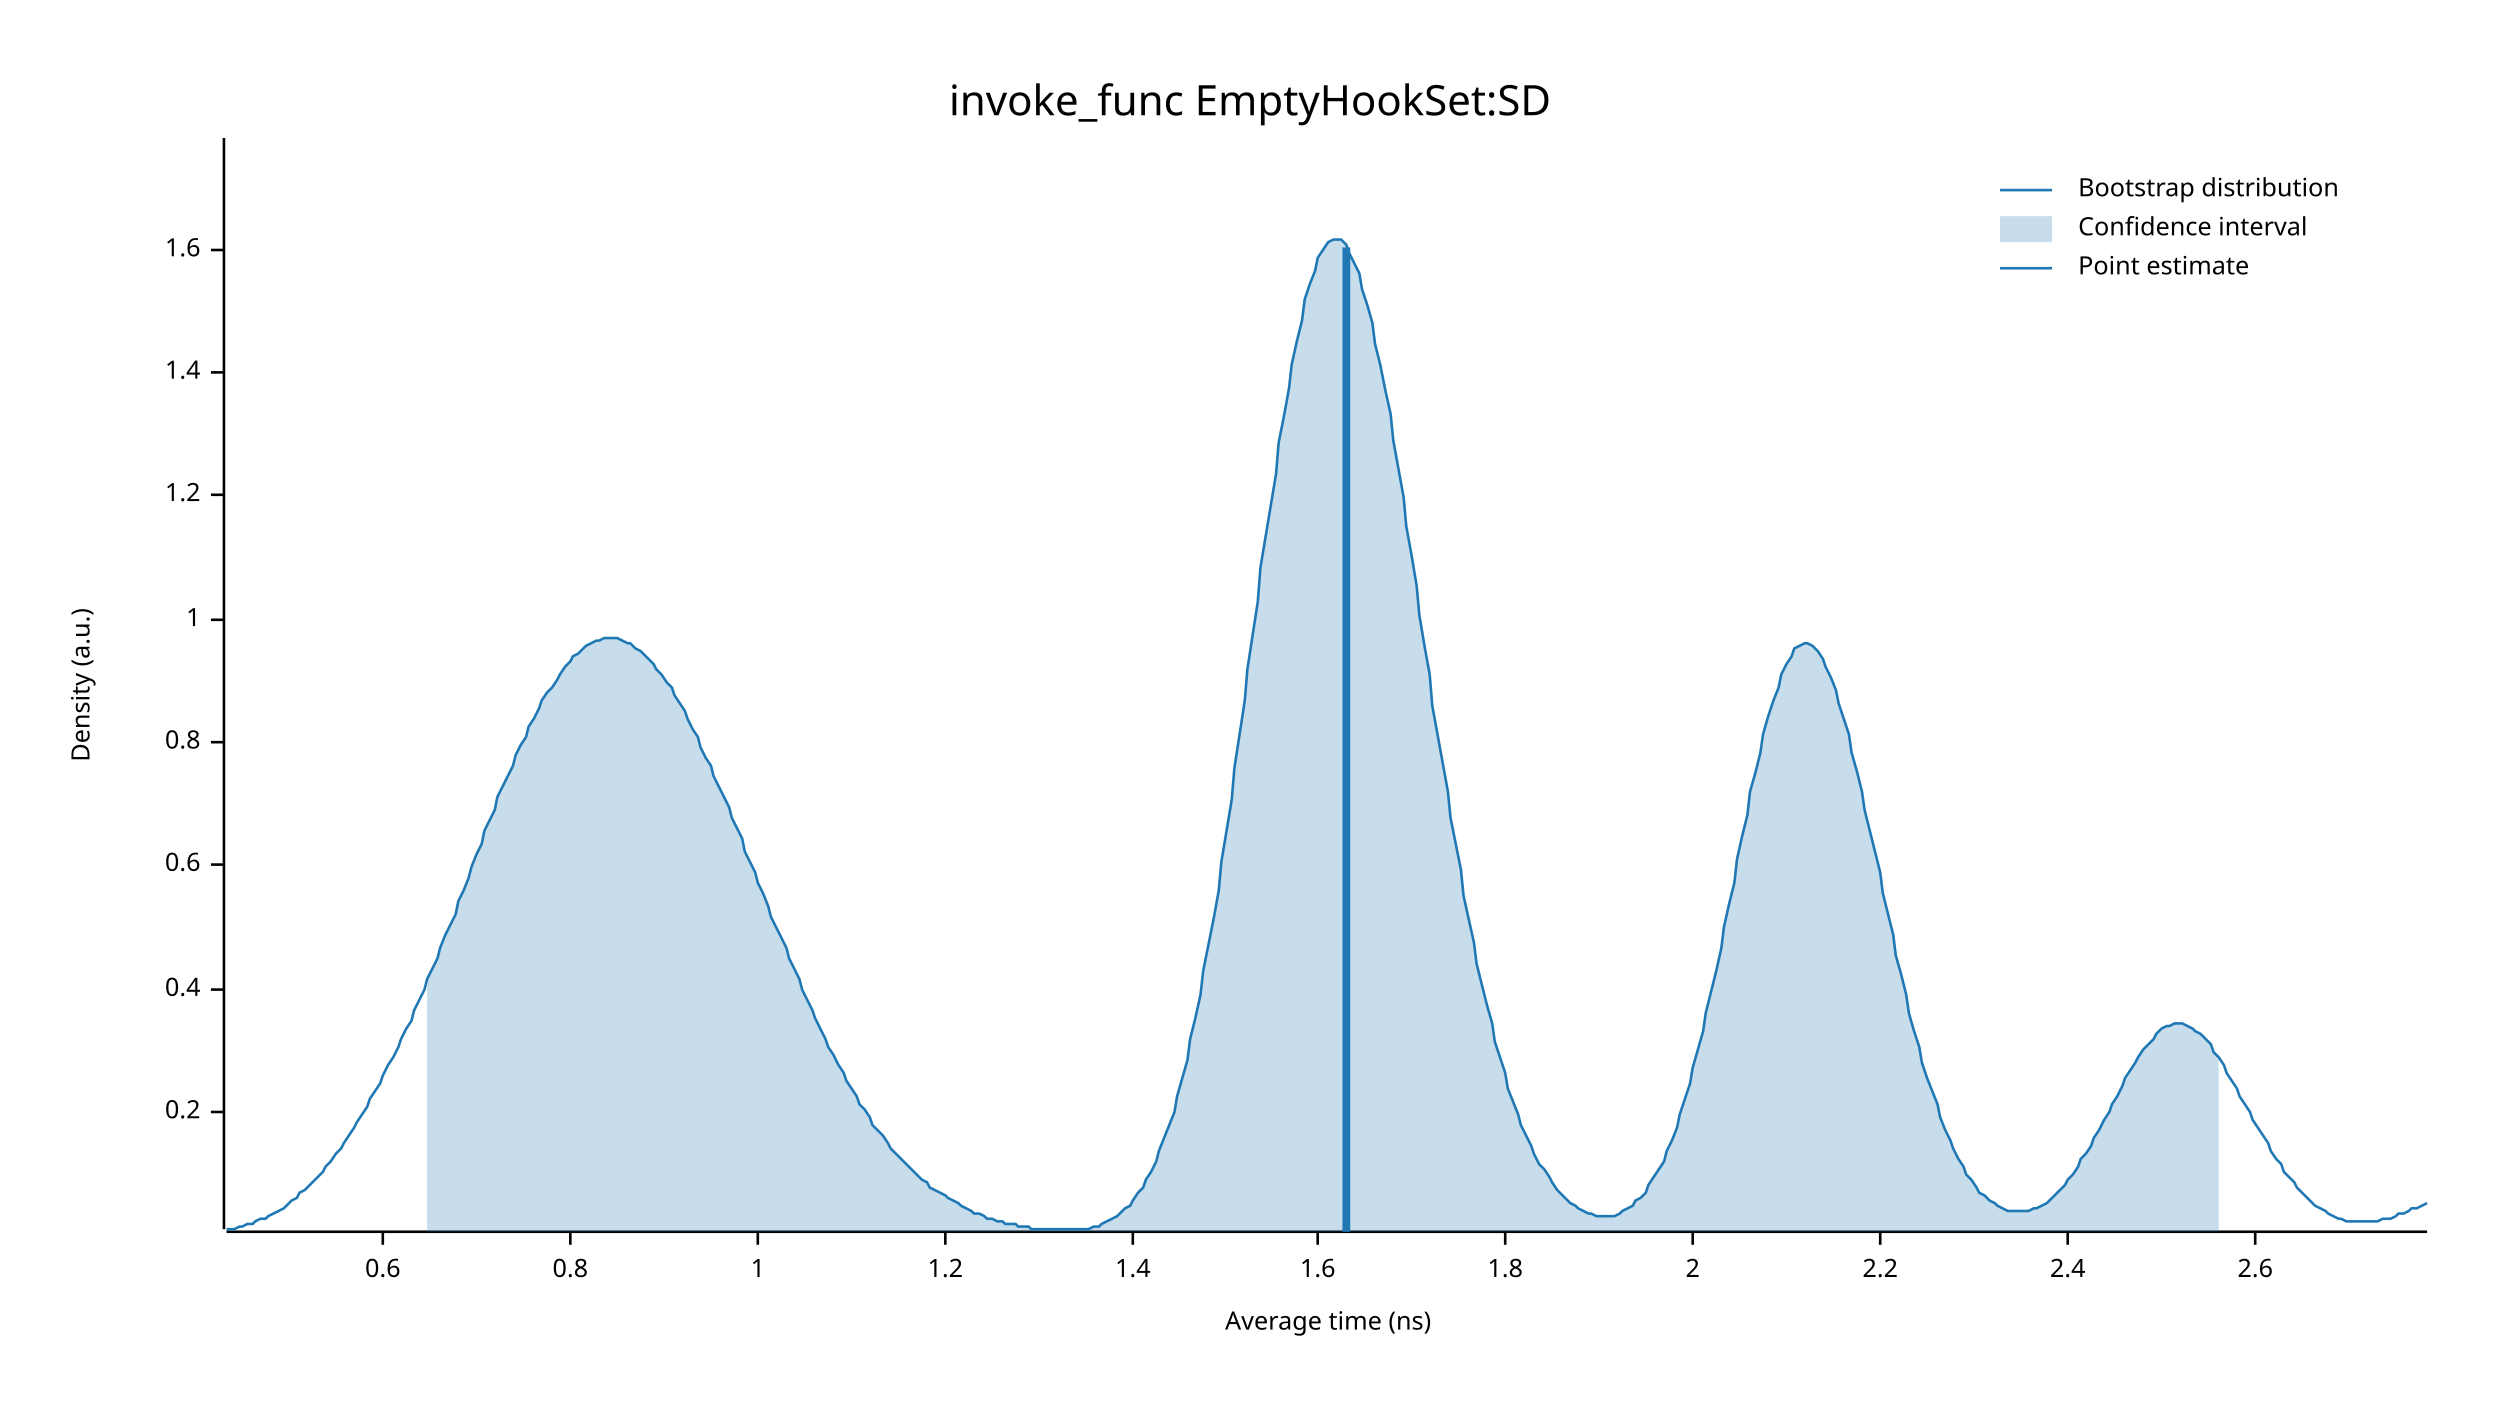
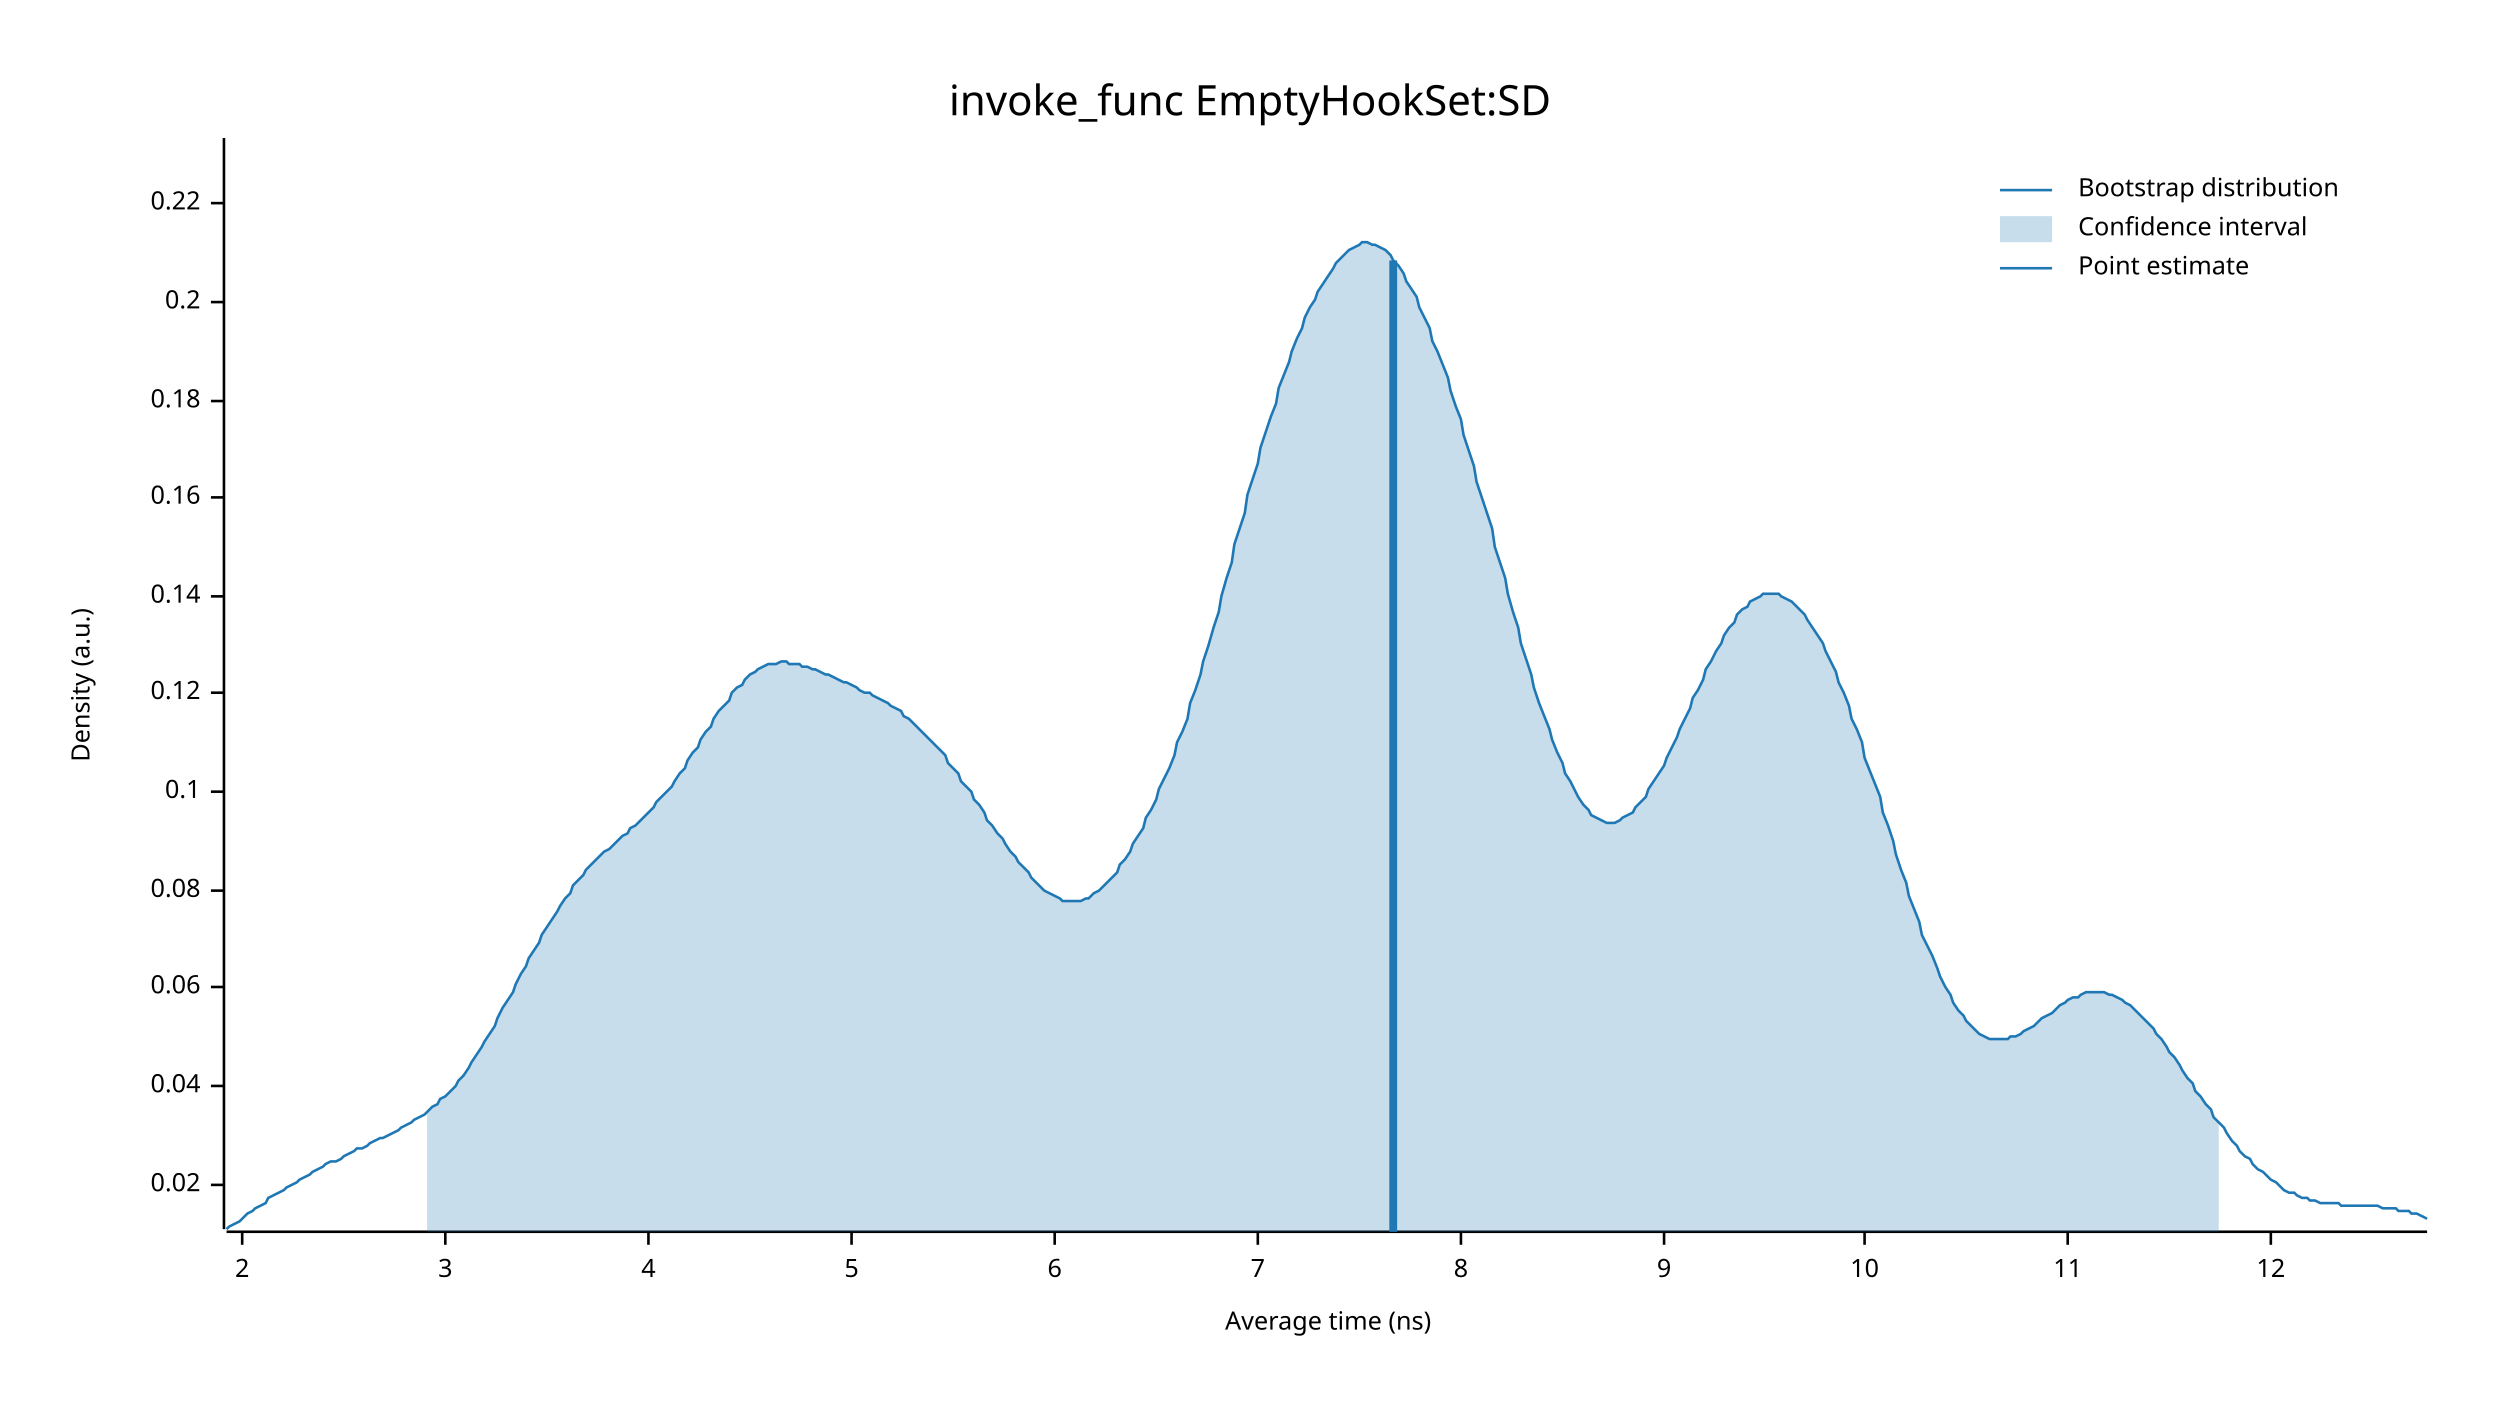
<svg xmlns="http://www.w3.org/2000/svg" width="960" height="540" viewBox="0 0 960 540">
  <text x="480" y="32" dy="0.76em" text-anchor="middle" font-family="sans-serif" font-size="16.129" opacity="1" fill="#000000">
invoke_func EmptyHookSet:SD
</text>
  <text x="27" y="263" dy="0.76em" text-anchor="middle" font-family="sans-serif" font-size="9.677" opacity="1" fill="#000000" transform="rotate(270, 27, 263)">
Density (a.u.)
</text>
  <text x="510" y="513" dy="-0.5ex" text-anchor="middle" font-family="sans-serif" font-size="9.677" opacity="1" fill="#000000">
Average time (ns)
</text>
  <polyline fill="none" opacity="1" stroke="#000000" stroke-width="1" points="86,53 86,472 " />
-   <text x="77" y="427" dy="0.5ex" text-anchor="end" font-family="sans-serif" font-size="9.677" opacity="1" fill="#000000">
+   <text x="77" y="455" dy="0.5ex" text-anchor="end" font-family="sans-serif" font-size="9.677" opacity="1" fill="#000000">
+ 0.02
+ </text>
+   <polyline fill="none" opacity="1" stroke="#000000" stroke-width="1" points="81,455 86,455 " />
+   <text x="77" y="417" dy="0.5ex" text-anchor="end" font-family="sans-serif" font-size="9.677" opacity="1" fill="#000000">
+ 0.04
+ </text>
+   <polyline fill="none" opacity="1" stroke="#000000" stroke-width="1" points="81,417 86,417 " />
+   <text x="77" y="379" dy="0.5ex" text-anchor="end" font-family="sans-serif" font-size="9.677" opacity="1" fill="#000000">
+ 0.06
+ </text>
+   <polyline fill="none" opacity="1" stroke="#000000" stroke-width="1" points="81,379 86,379 " />
+   <text x="77" y="342" dy="0.5ex" text-anchor="end" font-family="sans-serif" font-size="9.677" opacity="1" fill="#000000">
+ 0.08
+ </text>
+   <polyline fill="none" opacity="1" stroke="#000000" stroke-width="1" points="81,342 86,342 " />
+   <text x="77" y="304" dy="0.5ex" text-anchor="end" font-family="sans-serif" font-size="9.677" opacity="1" fill="#000000">
+ 0.1
+ </text>
+   <polyline fill="none" opacity="1" stroke="#000000" stroke-width="1" points="81,304 86,304 " />
+   <text x="77" y="266" dy="0.5ex" text-anchor="end" font-family="sans-serif" font-size="9.677" opacity="1" fill="#000000">
+ 0.12
+ </text>
+   <polyline fill="none" opacity="1" stroke="#000000" stroke-width="1" points="81,266 86,266 " />
+   <text x="77" y="229" dy="0.5ex" text-anchor="end" font-family="sans-serif" font-size="9.677" opacity="1" fill="#000000">
+ 0.14
+ </text>
+   <polyline fill="none" opacity="1" stroke="#000000" stroke-width="1" points="81,229 86,229 " />
+   <text x="77" y="191" dy="0.5ex" text-anchor="end" font-family="sans-serif" font-size="9.677" opacity="1" fill="#000000">
+ 0.16
+ </text>
+   <polyline fill="none" opacity="1" stroke="#000000" stroke-width="1" points="81,191 86,191 " />
+   <text x="77" y="154" dy="0.5ex" text-anchor="end" font-family="sans-serif" font-size="9.677" opacity="1" fill="#000000">
+ 0.18
+ </text>
+   <polyline fill="none" opacity="1" stroke="#000000" stroke-width="1" points="81,154 86,154 " />
+   <text x="77" y="116" dy="0.5ex" text-anchor="end" font-family="sans-serif" font-size="9.677" opacity="1" fill="#000000">
0.2
</text>
-   <polyline fill="none" opacity="1" stroke="#000000" stroke-width="1" points="81,427 86,427 " />
-   <text x="77" y="380" dy="0.5ex" text-anchor="end" font-family="sans-serif" font-size="9.677" opacity="1" fill="#000000">
- 0.4
+   <polyline fill="none" opacity="1" stroke="#000000" stroke-width="1" points="81,116 86,116 " />
+   <text x="77" y="78" dy="0.5ex" text-anchor="end" font-family="sans-serif" font-size="9.677" opacity="1" fill="#000000">
+ 0.22
</text>
-   <polyline fill="none" opacity="1" stroke="#000000" stroke-width="1" points="81,380 86,380 " />
-   <text x="77" y="332" dy="0.5ex" text-anchor="end" font-family="sans-serif" font-size="9.677" opacity="1" fill="#000000">
- 0.6
- </text>
-   <polyline fill="none" opacity="1" stroke="#000000" stroke-width="1" points="81,332 86,332 " />
-   <text x="77" y="285" dy="0.5ex" text-anchor="end" font-family="sans-serif" font-size="9.677" opacity="1" fill="#000000">
- 0.8
- </text>
-   <polyline fill="none" opacity="1" stroke="#000000" stroke-width="1" points="81,285 86,285 " />
-   <text x="77" y="238" dy="0.5ex" text-anchor="end" font-family="sans-serif" font-size="9.677" opacity="1" fill="#000000">
- 1
- </text>
-   <polyline fill="none" opacity="1" stroke="#000000" stroke-width="1" points="81,238 86,238 " />
-   <text x="77" y="190" dy="0.5ex" text-anchor="end" font-family="sans-serif" font-size="9.677" opacity="1" fill="#000000">
- 1.2
- </text>
-   <polyline fill="none" opacity="1" stroke="#000000" stroke-width="1" points="81,190 86,190 " />
-   <text x="77" y="143" dy="0.5ex" text-anchor="end" font-family="sans-serif" font-size="9.677" opacity="1" fill="#000000">
- 1.4
- </text>
-   <polyline fill="none" opacity="1" stroke="#000000" stroke-width="1" points="81,143 86,143 " />
-   <text x="77" y="96" dy="0.5ex" text-anchor="end" font-family="sans-serif" font-size="9.677" opacity="1" fill="#000000">
- 1.6
- </text>
-   <polyline fill="none" opacity="1" stroke="#000000" stroke-width="1" points="81,96 86,96 " />
+   <polyline fill="none" opacity="1" stroke="#000000" stroke-width="1" points="81,78 86,78 " />
  <polyline fill="none" opacity="1" stroke="#000000" stroke-width="1" points="87,473 932,473 " />
-   <text x="147" y="483" dy="0.76em" text-anchor="middle" font-family="sans-serif" font-size="9.677" opacity="1" fill="#000000">
- 0.6
- </text>
-   <polyline fill="none" opacity="1" stroke="#000000" stroke-width="1" points="147,473 147,478 " />
-   <text x="219" y="483" dy="0.76em" text-anchor="middle" font-family="sans-serif" font-size="9.677" opacity="1" fill="#000000">
- 0.8
- </text>
-   <polyline fill="none" opacity="1" stroke="#000000" stroke-width="1" points="219,473 219,478 " />
-   <text x="291" y="483" dy="0.76em" text-anchor="middle" font-family="sans-serif" font-size="9.677" opacity="1" fill="#000000">
- 1
- </text>
-   <polyline fill="none" opacity="1" stroke="#000000" stroke-width="1" points="291,473 291,478 " />
-   <text x="363" y="483" dy="0.76em" text-anchor="middle" font-family="sans-serif" font-size="9.677" opacity="1" fill="#000000">
- 1.2
- </text>
-   <polyline fill="none" opacity="1" stroke="#000000" stroke-width="1" points="363,473 363,478 " />
-   <text x="435" y="483" dy="0.76em" text-anchor="middle" font-family="sans-serif" font-size="9.677" opacity="1" fill="#000000">
- 1.4
- </text>
-   <polyline fill="none" opacity="1" stroke="#000000" stroke-width="1" points="435,473 435,478 " />
-   <text x="506" y="483" dy="0.76em" text-anchor="middle" font-family="sans-serif" font-size="9.677" opacity="1" fill="#000000">
- 1.6
- </text>
-   <polyline fill="none" opacity="1" stroke="#000000" stroke-width="1" points="506,473 506,478 " />
-   <text x="578" y="483" dy="0.76em" text-anchor="middle" font-family="sans-serif" font-size="9.677" opacity="1" fill="#000000">
- 1.8
- </text>
-   <polyline fill="none" opacity="1" stroke="#000000" stroke-width="1" points="578,473 578,478 " />
-   <text x="650" y="483" dy="0.76em" text-anchor="middle" font-family="sans-serif" font-size="9.677" opacity="1" fill="#000000">
+   <text x="93" y="483" dy="0.76em" text-anchor="middle" font-family="sans-serif" font-size="9.677" opacity="1" fill="#000000">
2
</text>
-   <polyline fill="none" opacity="1" stroke="#000000" stroke-width="1" points="650,473 650,478 " />
-   <text x="722" y="483" dy="0.76em" text-anchor="middle" font-family="sans-serif" font-size="9.677" opacity="1" fill="#000000">
- 2.2
+   <polyline fill="none" opacity="1" stroke="#000000" stroke-width="1" points="93,473 93,478 " />
+   <text x="171" y="483" dy="0.76em" text-anchor="middle" font-family="sans-serif" font-size="9.677" opacity="1" fill="#000000">
+ 3
</text>
-   <polyline fill="none" opacity="1" stroke="#000000" stroke-width="1" points="722,473 722,478 " />
+   <polyline fill="none" opacity="1" stroke="#000000" stroke-width="1" points="171,473 171,478 " />
+   <text x="249" y="483" dy="0.76em" text-anchor="middle" font-family="sans-serif" font-size="9.677" opacity="1" fill="#000000">
+ 4
+ </text>
+   <polyline fill="none" opacity="1" stroke="#000000" stroke-width="1" points="249,473 249,478 " />
+   <text x="327" y="483" dy="0.76em" text-anchor="middle" font-family="sans-serif" font-size="9.677" opacity="1" fill="#000000">
+ 5
+ </text>
+   <polyline fill="none" opacity="1" stroke="#000000" stroke-width="1" points="327,473 327,478 " />
+   <text x="405" y="483" dy="0.76em" text-anchor="middle" font-family="sans-serif" font-size="9.677" opacity="1" fill="#000000">
+ 6
+ </text>
+   <polyline fill="none" opacity="1" stroke="#000000" stroke-width="1" points="405,473 405,478 " />
+   <text x="483" y="483" dy="0.76em" text-anchor="middle" font-family="sans-serif" font-size="9.677" opacity="1" fill="#000000">
+ 7
+ </text>
+   <polyline fill="none" opacity="1" stroke="#000000" stroke-width="1" points="483,473 483,478 " />
+   <text x="561" y="483" dy="0.76em" text-anchor="middle" font-family="sans-serif" font-size="9.677" opacity="1" fill="#000000">
+ 8
+ </text>
+   <polyline fill="none" opacity="1" stroke="#000000" stroke-width="1" points="561,473 561,478 " />
+   <text x="639" y="483" dy="0.76em" text-anchor="middle" font-family="sans-serif" font-size="9.677" opacity="1" fill="#000000">
+ 9
+ </text>
+   <polyline fill="none" opacity="1" stroke="#000000" stroke-width="1" points="639,473 639,478 " />
+   <text x="716" y="483" dy="0.76em" text-anchor="middle" font-family="sans-serif" font-size="9.677" opacity="1" fill="#000000">
+ 10
+ </text>
+   <polyline fill="none" opacity="1" stroke="#000000" stroke-width="1" points="716,473 716,478 " />
  <text x="794" y="483" dy="0.76em" text-anchor="middle" font-family="sans-serif" font-size="9.677" opacity="1" fill="#000000">
- 2.4
+ 11
</text>
  <polyline fill="none" opacity="1" stroke="#000000" stroke-width="1" points="794,473 794,478 " />
-   <text x="866" y="483" dy="0.76em" text-anchor="middle" font-family="sans-serif" font-size="9.677" opacity="1" fill="#000000">
- 2.6
+   <text x="872" y="483" dy="0.76em" text-anchor="middle" font-family="sans-serif" font-size="9.677" opacity="1" fill="#000000">
+ 12
</text>
-   <polyline fill="none" opacity="1" stroke="#000000" stroke-width="1" points="866,473 866,478 " />
-   <polyline fill="none" opacity="1" stroke="#1F78B4" stroke-width="1" points="87,472 88,472 90,472 92,471 93,471 95,470 97,470 98,469 100,468 102,468 103,467 105,466 107,465 109,464 110,463 112,461 114,460 115,458 117,457 119,455 120,454 122,452 124,450 125,448 127,446 129,443 131,441 132,439 134,436 136,433 137,431 139,428 141,425 142,422 144,419 146,416 147,413 149,409 151,406 153,402 154,399 156,395 158,392 159,388 161,384 163,380 164,376 166,372 168,368 169,364 171,359 173,355 175,351 176,346 178,342 180,337 181,333 183,328 185,324 186,319 188,315 190,311 191,306 193,302 195,298 197,294 198,290 200,286 202,283 203,279 205,276 207,272 208,269 210,266 212,264 214,261 215,259 217,256 219,254 220,252 222,251 224,249 225,248 227,247 229,246 230,246 232,245 234,245 236,245 237,245 239,246 241,247 242,247 244,249 246,250 247,251 249,253 251,255 252,257 254,259 256,262 258,264 259,267 261,270 263,273 264,276 266,280 268,283 269,287 271,291 273,294 274,298 276,302 278,306 280,310 281,314 283,318 285,322 286,327 288,331 290,335 291,339 293,343 295,348 296,352 298,356 300,360 302,364 303,368 305,372 307,376 308,380 310,384 312,388 313,391 315,395 317,399 318,402 320,405 322,409 324,412 325,415 327,418 329,421 330,424 332,426 334,429 335,432 337,434 339,436 341,439 342,441 344,443 346,445 347,446 349,448 351,450 352,451 354,453 356,454 357,456 359,457 361,458 363,459 364,460 366,461 368,462 369,463 371,464 373,465 374,466 376,466 378,467 379,468 381,468 383,469 385,469 386,470 388,470 390,470 391,471 393,471 395,471 396,472 398,472 400,472 401,472 403,472 405,472 407,472 408,472 410,472 412,472 413,472 415,472 417,472 418,472 420,471 422,471 423,470 425,469 427,468 429,467 430,466 432,464 434,463 435,461 437,458 439,456 440,453 442,450 444,446 445,442 447,437 449,432 451,427 452,421 454,414 456,407 457,399 459,391 461,382 462,373 464,363 466,353 468,342 469,331 471,319 473,307 474,295 476,282 478,269 479,257 481,244 483,231 484,218 486,206 488,194 490,182 491,170 493,160 495,149 496,140 498,131 500,123 501,115 503,109 505,104 506,99 508,96 510,93 512,92 513,92 515,92 517,94 518,97 520,101 522,105 523,111 525,117 527,124 528,132 530,140 532,150 534,159 535,169 537,180 539,191 540,202 542,213 544,225 545,236 547,248 549,259 550,271 552,282 554,293 556,304 557,314 559,324 561,334 562,344 564,353 566,362 567,370 569,378 571,386 573,393 574,400 576,406 578,412 579,418 581,423 583,428 584,432 586,436 588,440 589,443 591,447 593,449 595,452 596,454 598,457 600,459 601,460 603,462 605,463 606,464 608,465 610,466 611,466 613,467 615,467 617,467 618,467 620,467 622,466 623,465 625,464 627,463 628,461 630,460 632,458 633,455 635,452 637,449 639,446 640,442 642,438 644,433 645,428 647,422 649,416 650,410 652,403 654,396 655,389 657,381 659,373 661,364 662,356 664,347 666,339 667,330 669,321 671,313 672,304 674,297 676,289 677,282 679,275 681,269 683,264 684,259 686,255 688,252 689,249 691,248 693,247 694,247 696,248 698,250 700,253 701,256 703,260 705,265 706,270 708,276 710,282 711,289 713,296 715,304 716,311 718,319 720,327 722,335 723,343 725,351 727,359 728,367 730,374 732,382 733,389 735,396 737,402 738,408 740,414 742,419 744,424 745,429 747,434 749,438 750,441 752,445 754,448 755,451 757,453 759,456 760,458 762,459 764,461 766,462 767,463 769,464 771,465 772,465 774,465 776,465 777,465 779,465 781,464 782,464 784,463 786,462 788,460 789,459 791,457 793,455 794,453 796,451 798,448 799,445 801,443 803,440 804,437 806,434 808,430 810,427 811,424 813,421 815,417 816,414 818,411 820,408 821,406 823,403 825,401 827,399 828,397 830,395 832,394 833,394 835,393 837,393 838,393 840,394 842,395 843,396 845,397 847,399 849,401 850,404 852,406 854,409 855,412 857,415 859,418 860,421 862,424 864,427 865,430 867,433 869,436 871,439 872,442 874,445 876,447 877,450 879,452 881,454 882,456 884,458 886,460 887,461 889,463 891,464 893,465 894,466 896,467 898,468 899,468 901,469 903,469 904,469 906,469 908,469 909,469 911,469 913,469 915,468 916,468 918,468 920,467 921,466 923,466 925,465 926,464 928,464 930,463 932,462 " />
-   <polygon opacity="0.25" fill="#1F78B4" points="164,376 166,372 168,368 169,364 171,359 173,355 175,351 176,346 178,342 180,337 181,333 183,328 185,324 186,319 188,315 190,311 191,306 193,302 195,298 197,294 198,290 200,286 202,283 203,279 205,276 207,272 208,269 210,266 212,264 214,261 215,259 217,256 219,254 220,252 222,251 224,249 225,248 227,247 229,246 230,246 232,245 234,245 236,245 237,245 239,246 241,247 242,247 244,249 246,250 247,251 249,253 251,255 252,257 254,259 256,262 258,264 259,267 261,270 263,273 264,276 266,280 268,283 269,287 271,291 273,294 274,298 276,302 278,306 280,310 281,314 283,318 285,322 286,327 288,331 290,335 291,339 293,343 295,348 296,352 298,356 300,360 302,364 303,368 305,372 307,376 308,380 310,384 312,388 313,391 315,395 317,399 318,402 320,405 322,409 324,412 325,415 327,418 329,421 330,424 332,426 334,429 335,432 337,434 339,436 341,439 342,441 344,443 346,445 347,446 349,448 351,450 352,451 354,453 356,454 357,456 359,457 361,458 363,459 364,460 366,461 368,462 369,463 371,464 373,465 374,466 376,466 378,467 379,468 381,468 383,469 385,469 386,470 388,470 390,470 391,471 393,471 395,471 396,472 398,472 400,472 401,472 403,472 405,472 407,472 408,472 410,472 412,472 413,472 415,472 417,472 418,472 420,471 422,471 423,470 425,469 427,468 429,467 430,466 432,464 434,463 435,461 437,458 439,456 440,453 442,450 444,446 445,442 447,437 449,432 451,427 452,421 454,414 456,407 457,399 459,391 461,382 462,373 464,363 466,353 468,342 469,331 471,319 473,307 474,295 476,282 478,269 479,257 481,244 483,231 484,218 486,206 488,194 490,182 491,170 493,160 495,149 496,140 498,131 500,123 501,115 503,109 505,104 506,99 508,96 510,93 512,92 513,92 515,92 517,94 518,97 520,101 522,105 523,111 525,117 527,124 528,132 530,140 532,150 534,159 535,169 537,180 539,191 540,202 542,213 544,225 545,236 547,248 549,259 550,271 552,282 554,293 556,304 557,314 559,324 561,334 562,344 564,353 566,362 567,370 569,378 571,386 573,393 574,400 576,406 578,412 579,418 581,423 583,428 584,432 586,436 588,440 589,443 591,447 593,449 595,452 596,454 598,457 600,459 601,460 603,462 605,463 606,464 608,465 610,466 611,466 613,467 615,467 617,467 618,467 620,467 622,466 623,465 625,464 627,463 628,461 630,460 632,458 633,455 635,452 637,449 639,446 640,442 642,438 644,433 645,428 647,422 649,416 650,410 652,403 654,396 655,389 657,381 659,373 661,364 662,356 664,347 666,339 667,330 669,321 671,313 672,304 674,297 676,289 677,282 679,275 681,269 683,264 684,259 686,255 688,252 689,249 691,248 693,247 694,247 696,248 698,250 700,253 701,256 703,260 705,265 706,270 708,276 710,282 711,289 713,296 715,304 716,311 718,319 720,327 722,335 723,343 725,351 727,359 728,367 730,374 732,382 733,389 735,396 737,402 738,408 740,414 742,419 744,424 745,429 747,434 749,438 750,441 752,445 754,448 755,451 757,453 759,456 760,458 762,459 764,461 766,462 767,463 769,464 771,465 772,465 774,465 776,465 777,465 779,465 781,464 782,464 784,463 786,462 788,460 789,459 791,457 793,455 794,453 796,451 798,448 799,445 801,443 803,440 804,437 806,434 808,430 810,427 811,424 813,421 815,417 816,414 818,411 820,408 821,406 823,403 825,401 827,399 828,397 830,395 832,394 833,394 835,393 837,393 838,393 840,394 842,395 843,396 845,397 847,399 849,401 850,404 852,406 852,473 164,473 " />
-   <polyline fill="none" opacity="1" stroke="#1F78B4" stroke-width="3" points="517,473 517,95 " />
+   <polyline fill="none" opacity="1" stroke="#000000" stroke-width="1" points="872,473 872,478 " />
+   <polyline fill="none" opacity="1" stroke="#1F78B4" stroke-width="1" points="87,472 88,471 90,470 92,469 93,468 95,466 97,465 98,464 100,463 102,462 103,460 105,459 107,458 109,457 110,456 112,455 114,454 115,453 117,452 119,451 120,450 122,449 124,448 125,447 127,446 129,446 131,445 132,444 134,443 136,442 137,441 139,441 141,440 142,439 144,438 146,437 147,437 149,436 151,435 153,434 154,433 156,432 158,431 159,430 161,429 163,428 164,427 166,425 168,424 169,422 171,421 173,419 175,417 176,415 178,413 180,410 181,408 183,405 185,402 186,400 188,397 190,394 191,391 193,387 195,384 197,381 198,378 200,374 202,371 203,368 205,365 207,362 208,359 210,356 212,353 214,350 215,348 217,345 219,343 220,340 222,338 224,336 225,334 227,332 229,330 230,329 232,327 234,326 236,324 237,323 239,321 241,320 242,318 244,317 246,315 247,314 249,312 251,310 252,308 254,306 256,304 258,302 259,300 261,297 263,295 264,292 266,289 268,287 269,284 271,281 273,279 274,276 276,273 278,271 280,269 281,266 283,264 285,263 286,261 288,259 290,258 291,257 293,256 295,255 296,255 298,255 300,254 302,254 303,255 305,255 307,255 308,256 310,256 312,257 313,257 315,258 317,259 318,259 320,260 322,261 324,262 325,262 327,263 329,264 330,265 332,266 334,266 335,267 337,268 339,269 341,270 342,271 344,272 346,273 347,275 349,276 351,278 352,279 354,281 356,283 357,284 359,286 361,288 363,290 364,293 366,295 368,297 369,300 371,302 373,304 374,307 376,309 378,312 379,315 381,317 383,320 385,322 386,324 388,327 390,329 391,331 393,333 395,335 396,337 398,339 400,341 401,342 403,343 405,344 407,345 408,346 410,346 412,346 413,346 415,346 417,345 418,345 420,343 422,342 423,341 425,339 427,337 429,335 430,332 432,330 434,327 435,324 437,321 439,318 440,314 442,311 444,307 445,303 447,299 449,295 451,290 452,285 454,281 456,276 457,270 459,265 461,259 462,254 464,248 466,241 468,235 469,229 471,222 473,216 474,209 476,203 478,197 479,190 481,184 483,178 484,172 486,166 488,160 490,155 491,149 493,144 495,139 496,135 498,130 500,126 501,122 503,118 505,115 506,112 508,109 510,106 512,103 513,101 515,99 517,97 518,96 520,95 522,94 523,93 525,93 527,94 528,94 530,95 532,96 534,98 535,100 537,102 539,105 540,108 542,111 544,114 545,118 547,122 549,126 550,131 552,135 554,140 556,145 557,150 559,156 561,161 562,167 564,173 566,179 567,185 569,191 571,197 573,203 574,210 576,216 578,222 579,228 581,235 583,241 584,247 586,253 588,259 589,264 591,270 593,275 595,280 596,284 598,289 600,293 601,297 603,300 605,304 606,306 608,309 610,311 611,313 613,314 615,315 617,316 618,316 620,316 622,315 623,314 625,313 627,312 628,310 630,308 632,306 633,303 635,300 637,297 639,294 640,291 642,287 644,283 645,280 647,276 649,272 650,268 652,265 654,261 655,257 657,254 659,250 661,247 662,244 664,241 666,239 667,236 669,234 671,233 672,231 674,230 676,229 677,228 679,228 681,228 683,228 684,229 686,230 688,231 689,232 691,234 693,236 694,238 696,241 698,244 700,247 701,250 703,254 705,258 706,262 708,266 710,271 711,276 713,280 715,285 716,291 718,296 720,301 722,306 723,312 725,317 727,323 728,328 730,334 732,339 733,344 735,349 737,354 738,359 740,363 742,367 744,372 745,375 747,379 749,382 750,385 752,388 754,390 755,392 757,394 759,396 760,397 762,398 764,399 766,399 767,399 769,399 771,399 772,398 774,398 776,397 777,396 779,395 781,394 782,393 784,391 786,390 788,389 789,388 791,386 793,385 794,384 796,383 798,383 799,382 801,381 803,381 804,381 806,381 808,381 810,382 811,382 813,383 815,384 816,385 818,386 820,388 821,389 823,391 825,393 827,395 828,397 830,399 832,402 833,404 835,406 837,409 838,411 840,414 842,416 843,419 845,421 847,424 849,426 850,429 852,431 854,433 855,435 857,438 859,440 860,442 862,444 864,445 865,447 867,449 869,450 871,452 872,453 874,454 876,456 877,457 879,458 881,458 882,459 884,460 886,460 887,461 889,461 891,462 893,462 894,462 896,462 898,462 899,463 901,463 903,463 904,463 906,463 908,463 909,463 911,463 913,463 915,464 916,464 918,464 920,464 921,465 923,465 925,465 926,466 928,466 930,467 932,468 " />
+   <polygon opacity="0.25" fill="#1F78B4" points="164,427 166,425 168,424 169,422 171,421 173,419 175,417 176,415 178,413 180,410 181,408 183,405 185,402 186,400 188,397 190,394 191,391 193,387 195,384 197,381 198,378 200,374 202,371 203,368 205,365 207,362 208,359 210,356 212,353 214,350 215,348 217,345 219,343 220,340 222,338 224,336 225,334 227,332 229,330 230,329 232,327 234,326 236,324 237,323 239,321 241,320 242,318 244,317 246,315 247,314 249,312 251,310 252,308 254,306 256,304 258,302 259,300 261,297 263,295 264,292 266,289 268,287 269,284 271,281 273,279 274,276 276,273 278,271 280,269 281,266 283,264 285,263 286,261 288,259 290,258 291,257 293,256 295,255 296,255 298,255 300,254 302,254 303,255 305,255 307,255 308,256 310,256 312,257 313,257 315,258 317,259 318,259 320,260 322,261 324,262 325,262 327,263 329,264 330,265 332,266 334,266 335,267 337,268 339,269 341,270 342,271 344,272 346,273 347,275 349,276 351,278 352,279 354,281 356,283 357,284 359,286 361,288 363,290 364,293 366,295 368,297 369,300 371,302 373,304 374,307 376,309 378,312 379,315 381,317 383,320 385,322 386,324 388,327 390,329 391,331 393,333 395,335 396,337 398,339 400,341 401,342 403,343 405,344 407,345 408,346 410,346 412,346 413,346 415,346 417,345 418,345 420,343 422,342 423,341 425,339 427,337 429,335 430,332 432,330 434,327 435,324 437,321 439,318 440,314 442,311 444,307 445,303 447,299 449,295 451,290 452,285 454,281 456,276 457,270 459,265 461,259 462,254 464,248 466,241 468,235 469,229 471,222 473,216 474,209 476,203 478,197 479,190 481,184 483,178 484,172 486,166 488,160 490,155 491,149 493,144 495,139 496,135 498,130 500,126 501,122 503,118 505,115 506,112 508,109 510,106 512,103 513,101 515,99 517,97 518,96 520,95 522,94 523,93 525,93 527,94 528,94 530,95 532,96 534,98 535,100 537,102 539,105 540,108 542,111 544,114 545,118 547,122 549,126 550,131 552,135 554,140 556,145 557,150 559,156 561,161 562,167 564,173 566,179 567,185 569,191 571,197 573,203 574,210 576,216 578,222 579,228 581,235 583,241 584,247 586,253 588,259 589,264 591,270 593,275 595,280 596,284 598,289 600,293 601,297 603,300 605,304 606,306 608,309 610,311 611,313 613,314 615,315 617,316 618,316 620,316 622,315 623,314 625,313 627,312 628,310 630,308 632,306 633,303 635,300 637,297 639,294 640,291 642,287 644,283 645,280 647,276 649,272 650,268 652,265 654,261 655,257 657,254 659,250 661,247 662,244 664,241 666,239 667,236 669,234 671,233 672,231 674,230 676,229 677,228 679,228 681,228 683,228 684,229 686,230 688,231 689,232 691,234 693,236 694,238 696,241 698,244 700,247 701,250 703,254 705,258 706,262 708,266 710,271 711,276 713,280 715,285 716,291 718,296 720,301 722,306 723,312 725,317 727,323 728,328 730,334 732,339 733,344 735,349 737,354 738,359 740,363 742,367 744,372 745,375 747,379 749,382 750,385 752,388 754,390 755,392 757,394 759,396 760,397 762,398 764,399 766,399 767,399 769,399 771,399 772,398 774,398 776,397 777,396 779,395 781,394 782,393 784,391 786,390 788,389 789,388 791,386 793,385 794,384 796,383 798,383 799,382 801,381 803,381 804,381 806,381 808,381 810,382 811,382 813,383 815,384 816,385 818,386 820,388 821,389 823,391 825,393 827,395 828,397 830,399 832,402 833,404 835,406 837,409 838,411 840,414 842,416 843,419 845,421 847,424 849,426 850,429 852,431 852,473 164,473 " />
+   <polyline fill="none" opacity="1" stroke="#1F78B4" stroke-width="3" points="535,473 535,100 " />
  <text x="798" y="68" dy="0.76em" text-anchor="start" font-family="sans-serif" font-size="9.677" opacity="1" fill="#000000">
Bootstrap distribution
</text>
  <text x="798" y="83" dy="0.76em" text-anchor="start" font-family="sans-serif" font-size="9.677" opacity="1" fill="#000000">
Confidence interval
</text>
  <text x="798" y="98" dy="0.76em" text-anchor="start" font-family="sans-serif" font-size="9.677" opacity="1" fill="#000000">
Point estimate
</text>
  <polyline fill="none" opacity="1" stroke="#1F78B4" stroke-width="1" points="768,73 788,73 " />
  <rect x="768" y="83" width="20" height="10" opacity="0.25" fill="#1F78B4" stroke="none" />
  <polyline fill="none" opacity="1" stroke="#1F78B4" stroke-width="1" points="768,103 788,103 " />
</svg>
